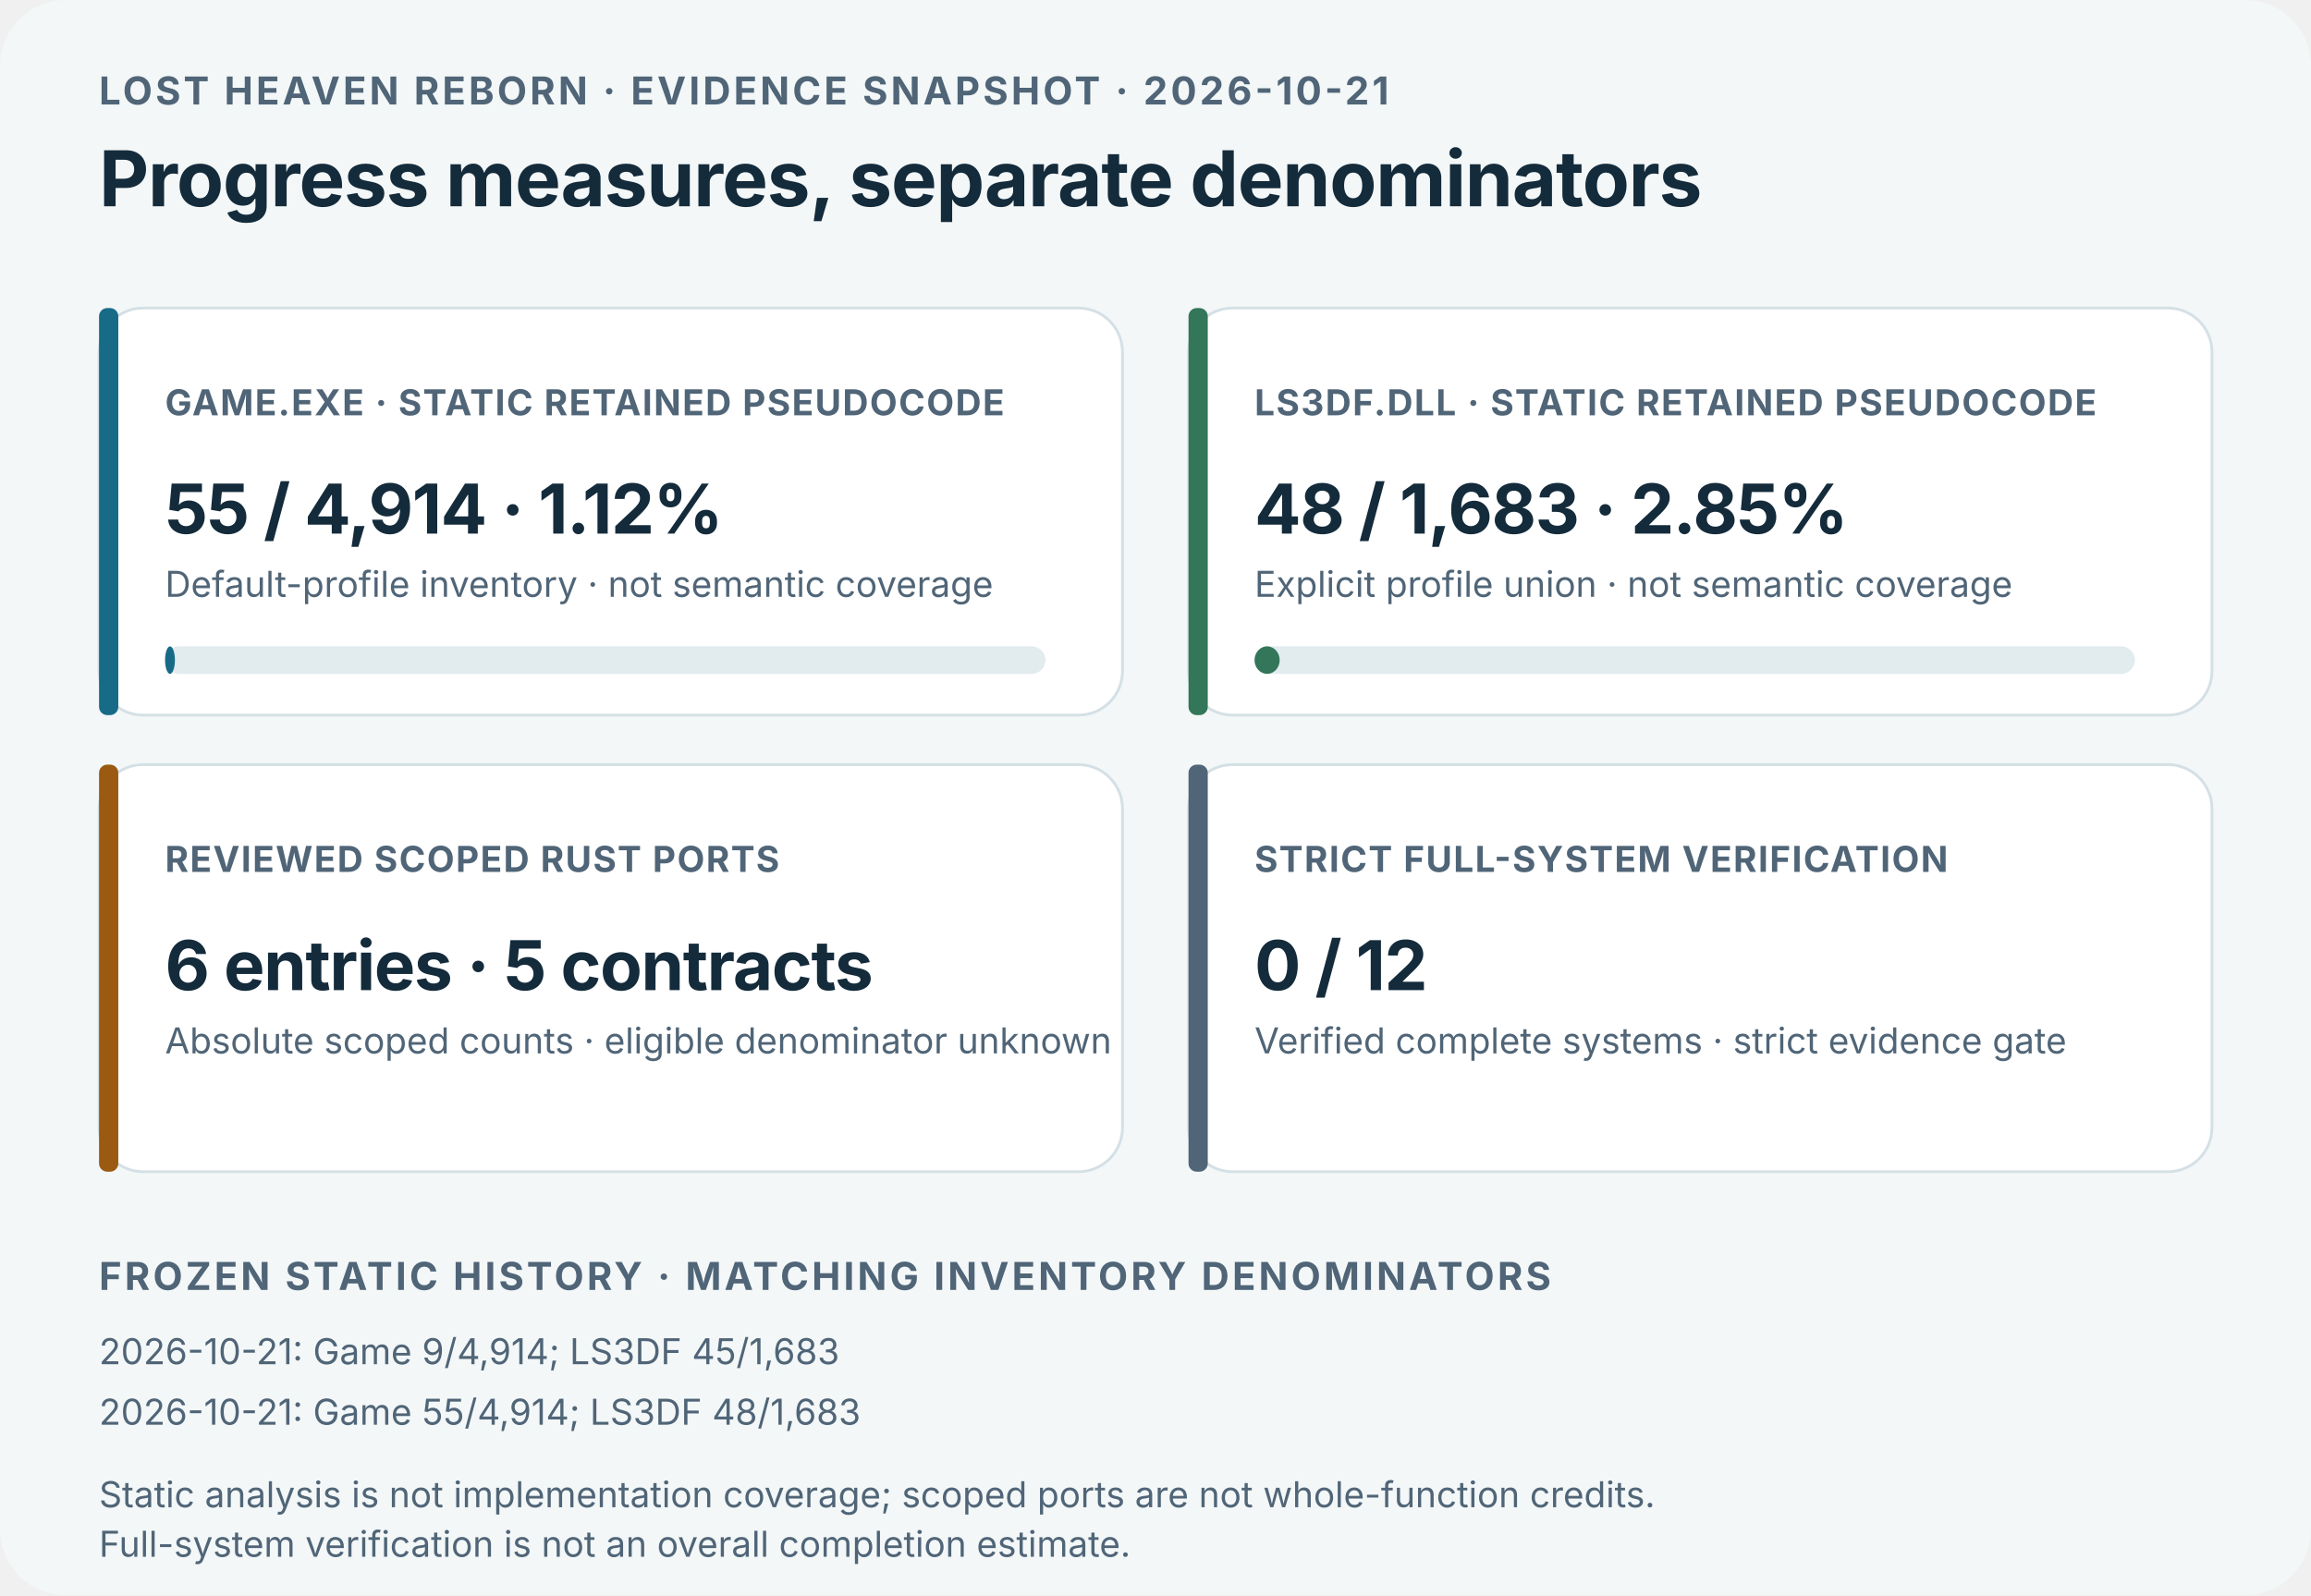
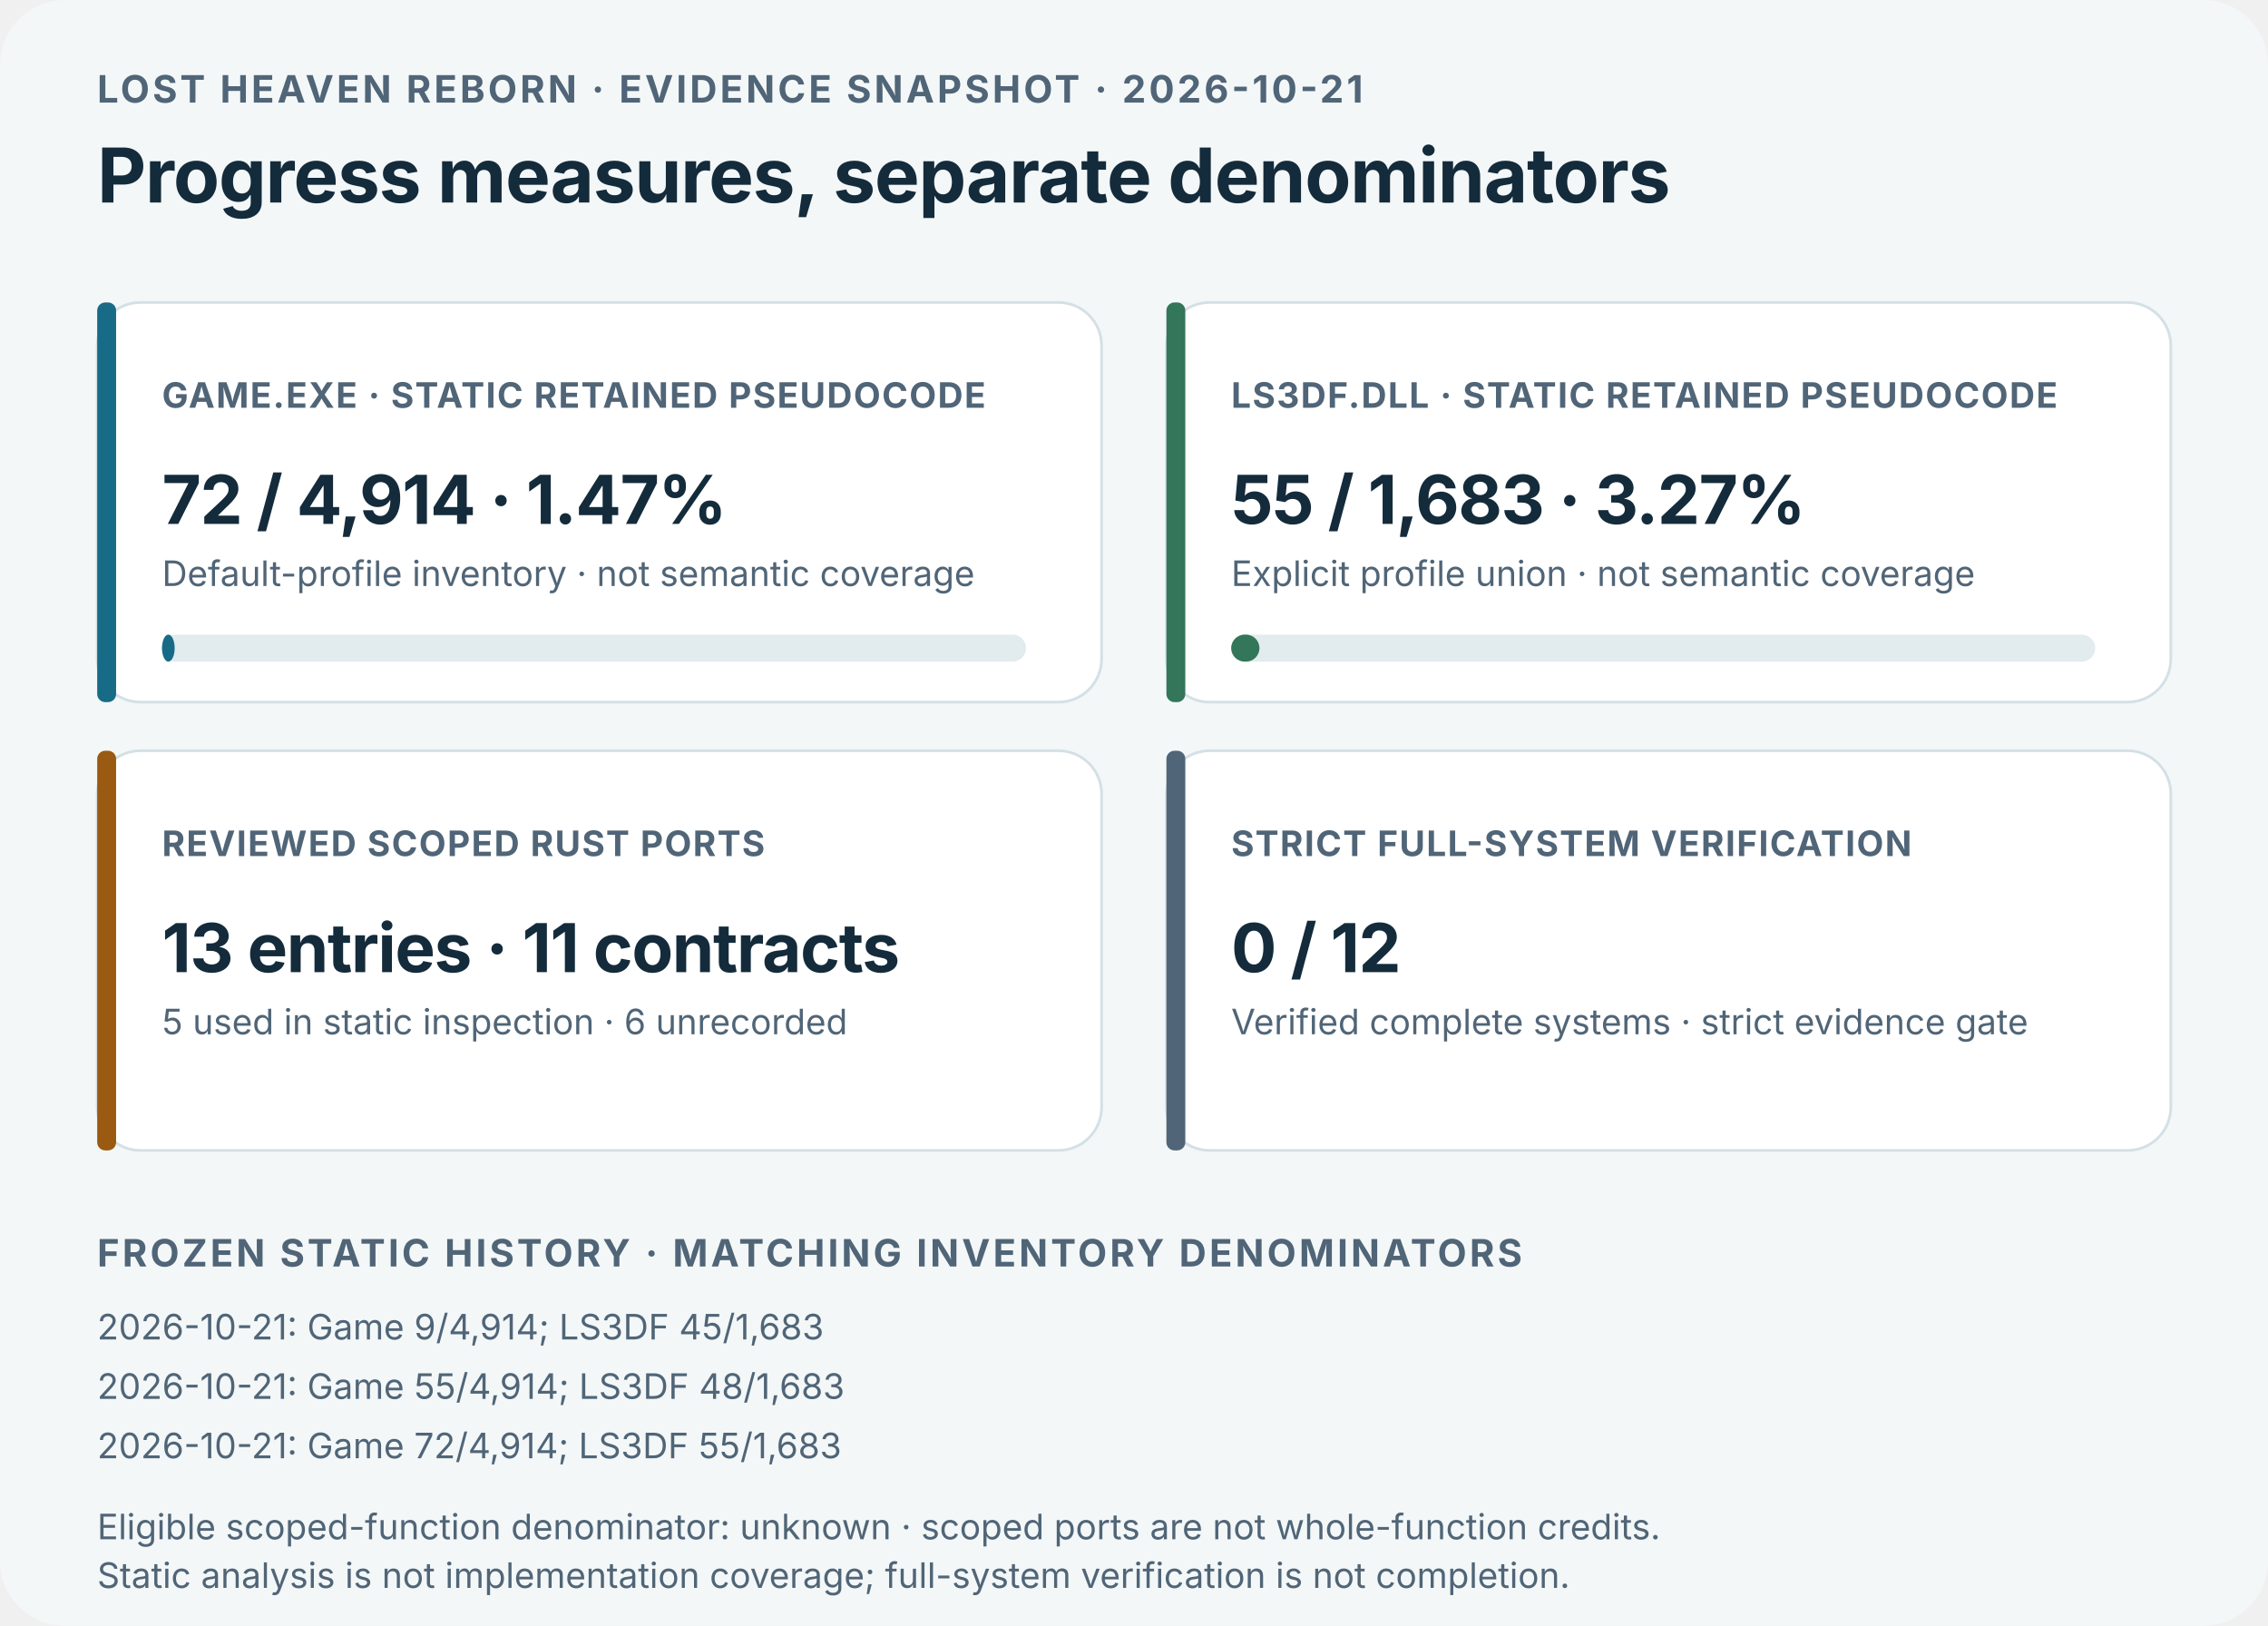
- <svg xmlns="http://www.w3.org/2000/svg" viewBox="0 0 840 580" role="img" aria-labelledby="dashboard-title dashboard-desc">
+ <svg xmlns="http://www.w3.org/2000/svg" viewBox="0 0 840 602" role="img" aria-labelledby="dashboard-title dashboard-desc">
  <style>
text{font-family:Inter,ui-sans-serif,system-ui,-apple-system,"Segoe UI",sans-serif;fill:#142b3b}
.kicker{font-size:14px;font-weight:700;letter-spacing:1.1px;fill:#506577}
.title{font-size:28px;font-weight:750;letter-spacing:-.35px}
.label{font-size:13px;font-weight:750;letter-spacing:.5px;fill:#506577}
.value{font-size:25px;font-weight:750;letter-spacing:-.4px}
.detail{font-size:13px;fill:#506577}
.history{font-size:13px;fill:#506577}
.dark-bg{display:none}
@media(prefers-color-scheme:dark){.light-bg{display:none}.dark-bg{display:inline}text{fill:#edf4f6}.kicker,.label,.detail,.history{fill:#b3c5ce}.card-bg{fill:#172b39;stroke:#3b5361}.bar-track{fill:#314957}}
</style>
-   <rect class="light-bg" width="840" height="580" rx="24" fill="#f3f7f8" />
-   <rect class="dark-bg" width="840" height="580" rx="24" fill="#0d1b25" />
+   <rect class="light-bg" width="840" height="602" rx="24" fill="#f3f7f8" />
+   <rect class="dark-bg" width="840" height="602" rx="24" fill="#0d1b25" />
  <text x="36" y="38" class="kicker">LOST HEAVEN REBORN · EVIDENCE SNAPSHOT · 2026-10-21</text>
  <text x="36" y="75" class="title">Progress measures, separate denominators</text>
  <g>
    <rect class="card-bg" x="36" y="112" width="372" height="148" rx="16" fill="#ffffff" stroke="#d4e0e5" />
    <rect x="36" y="112" width="7" height="148" rx="3" fill="#176b87" />
    <text x="60" y="151" class="label">GAME.EXE · STATIC RETAINED PSEUDOCODE</text>
-     <text x="60" y="194" class="value">55 / 4,914 · 1.12%</text>
+     <text x="60" y="194" class="value">72 / 4,914 · 1.47%</text>
    <text x="60" y="217" class="detail">Default-profile inventory · not semantic coverage</text>
    <rect class="bar-track" x="60" y="235" width="320" height="10" rx="5" fill="#e2ebee" />
-     <rect x="60" y="235" width="3.58" height="10" rx="5" fill="#176b87" />
+     <rect x="60" y="235" width="4.69" height="10" rx="5" fill="#176b87" />
  </g>
  <g>
    <rect class="card-bg" x="432" y="112" width="372" height="148" rx="16" fill="#ffffff" stroke="#d4e0e5" />
    <rect x="432" y="112" width="7" height="148" rx="3" fill="#33765a" />
    <text x="456" y="151" class="label">LS3DF.DLL · STATIC RETAINED PSEUDOCODE</text>
-     <text x="456" y="194" class="value">48 / 1,683 · 2.85%</text>
+     <text x="456" y="194" class="value">55 / 1,683 · 3.27%</text>
    <text x="456" y="217" class="detail">Explicit profile union · not semantic coverage</text>
    <rect class="bar-track" x="456" y="235" width="320" height="10" rx="5" fill="#e2ebee" />
-     <rect x="456" y="235" width="9.13" height="10" rx="5" fill="#33765a" />
+     <rect x="456" y="235" width="10.46" height="10" rx="5" fill="#33765a" />
  </g>
  <g>
    <rect class="card-bg" x="36" y="278" width="372" height="148" rx="16" fill="#ffffff" stroke="#d4e0e5" />
    <rect x="36" y="278" width="7" height="148" rx="3" fill="#9a5a12" />
    <text x="60" y="317" class="label">REVIEWED SCOPED RUST PORTS</text>
-     <text x="60" y="360" class="value">6 entries · 5 contracts</text>
-     <text x="60" y="383" class="detail">Absolute scoped counts · eligible denominator unknown</text>
+     <text x="60" y="360" class="value">13 entries · 11 contracts</text>
+     <text x="60" y="383" class="detail">5 used in static inspection · 6 unrecorded</text>
  </g>
  <g>
    <rect class="card-bg" x="432" y="278" width="372" height="148" rx="16" fill="#ffffff" stroke="#d4e0e5" />
    <rect x="432" y="278" width="7" height="148" rx="3" fill="#506577" />
    <text x="456" y="317" class="label">STRICT FULL-SYSTEM VERIFICATION</text>
    <text x="456" y="360" class="value">0 / 12</text>
    <text x="456" y="383" class="detail">Verified complete systems · strict evidence gate</text>
  </g>
  <text x="36" y="469" class="kicker">FROZEN STATIC HISTORY · MATCHING INVENTORY DENOMINATORS</text>
  <text x="36" y="496" class="history">2026-10-21: Game 9/4,914; LS3DF 45/1,683</text>
  <text x="36" y="518" class="history">2026-10-21: Game 55/4,914; LS3DF 48/1,683</text>
-   <text x="36" y="548" class="detail">Static analysis is not implementation coverage; scoped ports are not whole-function credits.</text>
-   <text x="36" y="566" class="detail">Full-system verification is not an overall completion estimate.</text>
+   <text x="36" y="540" class="history">2026-10-21: Game 72/4,914; LS3DF 55/1,683</text>
+   <text x="36" y="570" class="detail">Eligible scoped-function denominator: unknown · scoped ports are not whole-function credits.</text>
+   <text x="36" y="588" class="detail">Static analysis is not implementation coverage; full-system verification is not completion.</text>
</svg>
